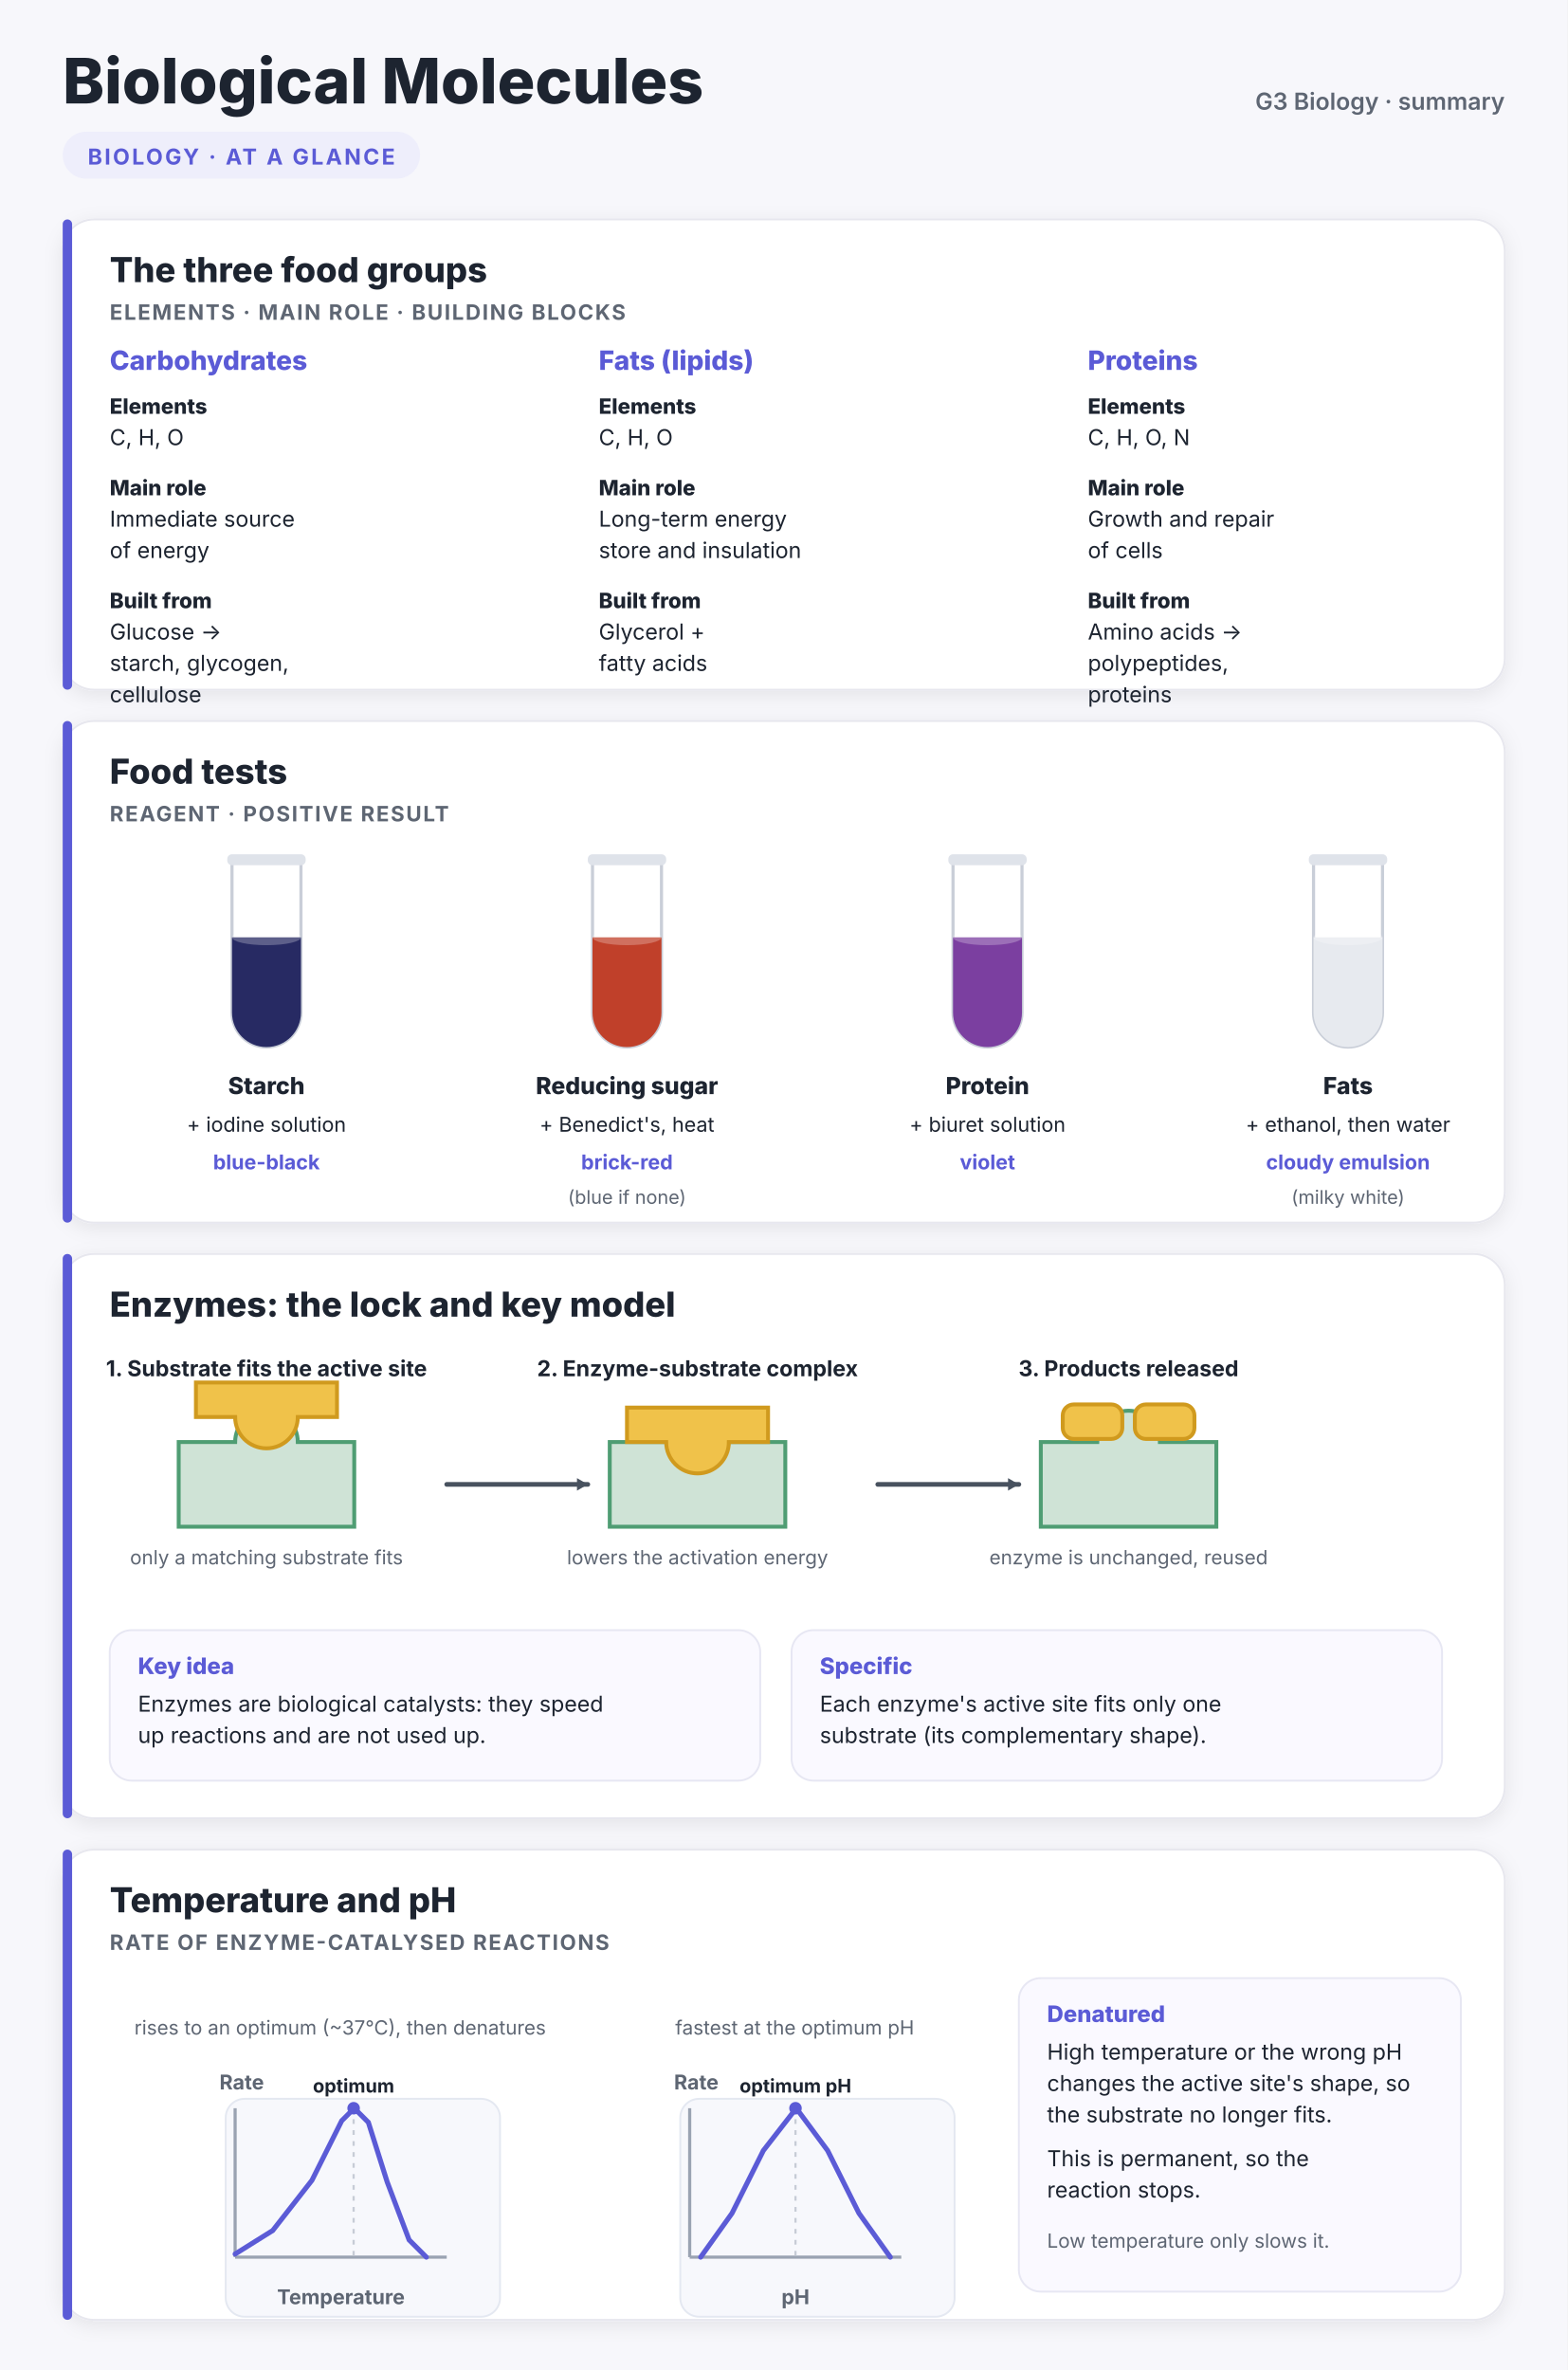
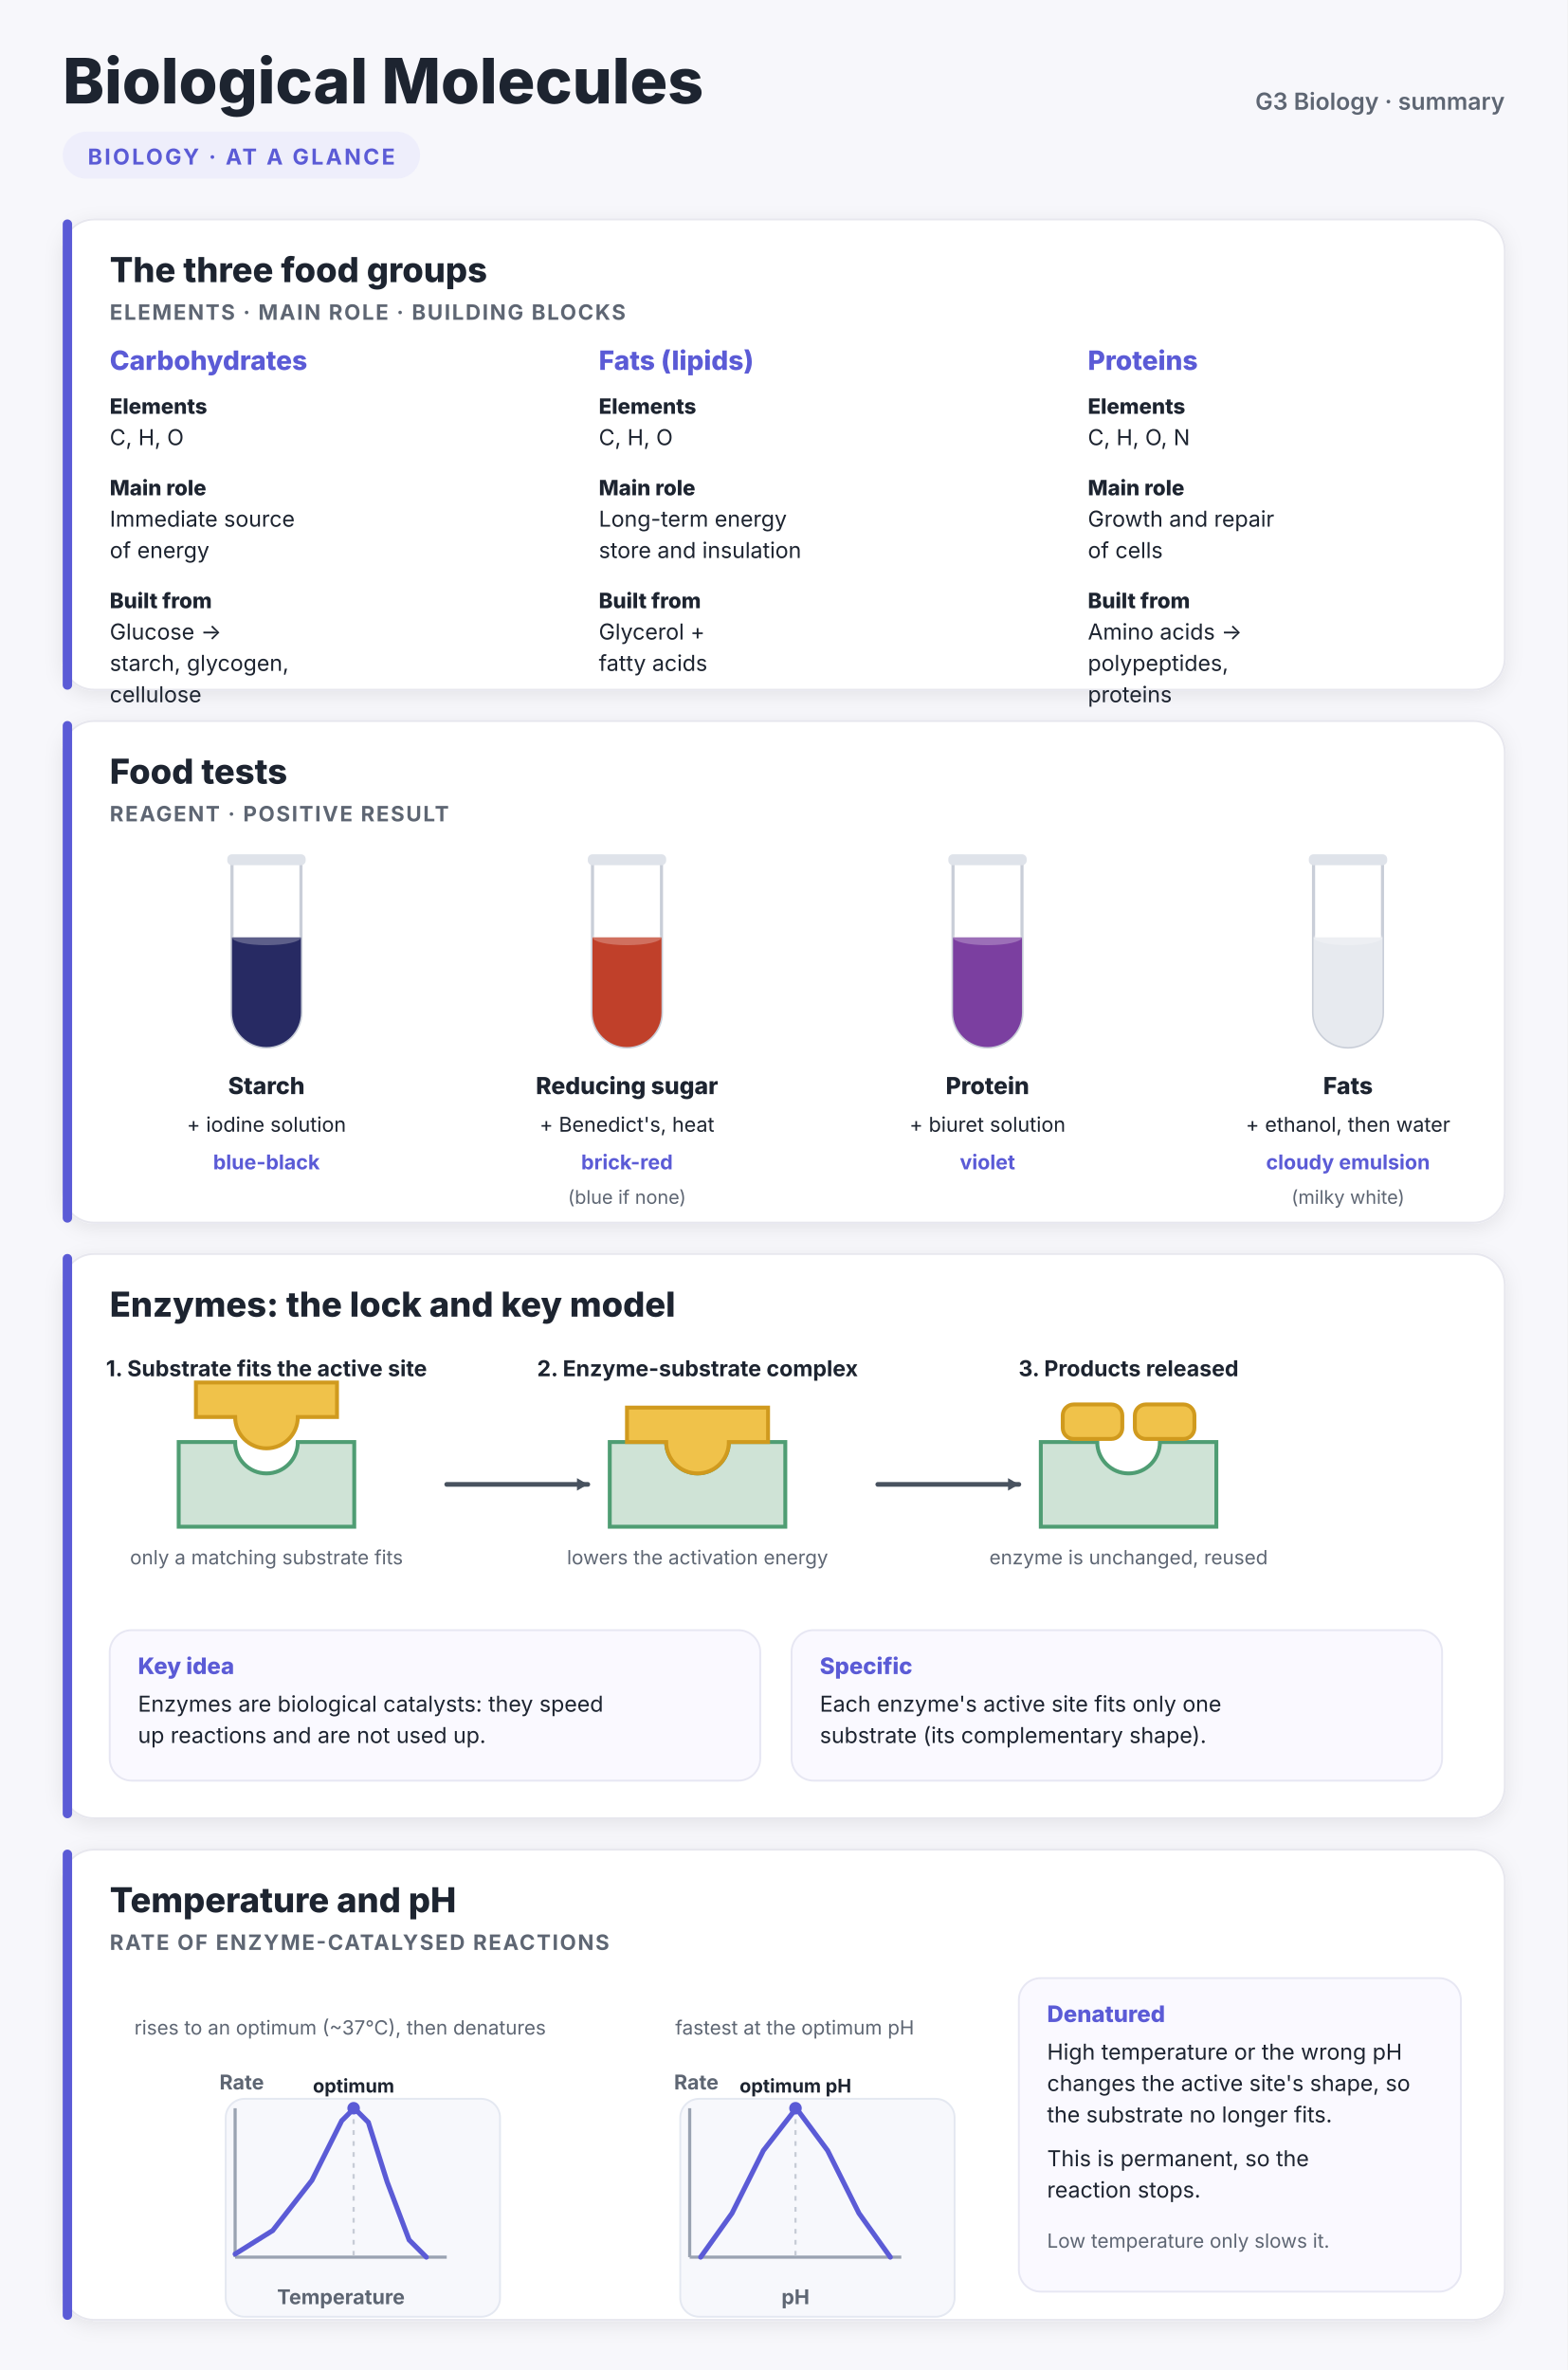
<svg xmlns="http://www.w3.org/2000/svg" viewBox="0 0 1000 1512" font-family="Inter, system-ui, -apple-system, 'Segoe UI', Roboto, sans-serif">
  <defs>
    <filter id="soft" x="-20%" y="-20%" width="140%" height="140%">
      <feDropShadow dx="0" dy="3" stdDeviation="6" flood-color="#1d2430" flood-opacity="0.08" />
    </filter>
    <style>
  .card{fill:#ffffff;stroke:#e7e7ee;stroke-width:1.2;filter:url(#soft)}
  .sect{font-size:22px;font-weight:800;fill:#1d2430}
  .sub{font-size:13.5px;font-weight:700;fill:#5e6673;letter-spacing:1.0px}
  .ink{fill:#1d2430}.ink2{fill:#5e6673}.body{font-size:15px;font-weight:500;fill:#1d2430}
 </style>
  </defs>
  <rect width="1000" height="1512" fill="#f7f7fb" />
  <text x="40" y="66" font-size="40" font-weight="800" fill="#1d2430">Biological Molecules</text>
  <rect x="40" y="84" width="228" height="30" rx="15" fill="#eeeefb" />
  <text x="56" y="105" font-size="14" font-weight="700" fill="#5b5bd6" letter-spacing="1.4">BIOLOGY · AT A GLANCE</text>
  <text x="960" y="70" text-anchor="end" font-size="15" font-weight="600" fill="#5e6673">G3 Biology · summary</text>
  <rect x="40" y="140" width="920" height="300" rx="20" class="card" />
  <rect x="40" y="140" width="6" height="300" rx="3" fill="#5b5bd6" />
  <text x="70" y="180" class="sect">The three food groups</text>
  <text x="70" y="204" class="sub">ELEMENTS · MAIN ROLE · BUILDING BLOCKS</text>
  <g transform="translate(70,236)">
    <text x="0" y="0" font-size="17" font-weight="800" fill="#5b5bd6">Carbohydrates</text>
    <text x="0" y="28" font-size="13.5" font-weight="800" fill="#1d2430">Elements</text>
    <text x="0" y="48" font-size="14" fill="#1d2430">C, H, O</text>
    <text x="0" y="80" font-size="13.5" font-weight="800" fill="#1d2430">Main role</text>
    <text x="0" y="100" font-size="14" fill="#1d2430">Immediate source</text>
    <text x="0" y="120" font-size="14" fill="#1d2430">of energy</text>
    <text x="0" y="152" font-size="13.5" font-weight="800" fill="#1d2430">Built from</text>
    <text x="0" y="172" font-size="14" fill="#1d2430">Glucose →</text>
    <text x="0" y="192" font-size="14" fill="#1d2430">starch, glycogen,</text>
    <text x="0" y="212" font-size="14" fill="#1d2430">cellulose</text>
    <text x="312" y="0" font-size="17" font-weight="800" fill="#5b5bd6">Fats (lipids)</text>
    <text x="312" y="28" font-size="13.5" font-weight="800" fill="#1d2430">Elements</text>
    <text x="312" y="48" font-size="14" fill="#1d2430">C, H, O</text>
    <text x="312" y="80" font-size="13.5" font-weight="800" fill="#1d2430">Main role</text>
    <text x="312" y="100" font-size="14" fill="#1d2430">Long-term energy</text>
    <text x="312" y="120" font-size="14" fill="#1d2430">store and insulation</text>
    <text x="312" y="152" font-size="13.5" font-weight="800" fill="#1d2430">Built from</text>
    <text x="312" y="172" font-size="14" fill="#1d2430">Glycerol +</text>
    <text x="312" y="192" font-size="14" fill="#1d2430">fatty acids</text>
    <text x="624" y="0" font-size="17" font-weight="800" fill="#5b5bd6">Proteins</text>
    <text x="624" y="28" font-size="13.5" font-weight="800" fill="#1d2430">Elements</text>
    <text x="624" y="48" font-size="14" fill="#1d2430">C, H, O, N</text>
    <text x="624" y="80" font-size="13.5" font-weight="800" fill="#1d2430">Main role</text>
    <text x="624" y="100" font-size="14" fill="#1d2430">Growth and repair</text>
    <text x="624" y="120" font-size="14" fill="#1d2430">of cells</text>
    <text x="624" y="152" font-size="13.5" font-weight="800" fill="#1d2430">Built from</text>
    <text x="624" y="172" font-size="14" fill="#1d2430">Amino acids →</text>
    <text x="624" y="192" font-size="14" fill="#1d2430">polypeptides,</text>
    <text x="624" y="212" font-size="14" fill="#1d2430">proteins</text>
  </g>
  <rect x="40" y="460" width="920" height="320" rx="20" class="card" />
  <rect x="40" y="460" width="6" height="320" rx="3" fill="#5b5bd6" />
  <text x="70" y="500" class="sect">Food tests</text>
  <text x="70" y="524" class="sub">REAGENT · POSITIVE RESULT</text>
  <g transform="translate(70,548)">
    <g transform="translate(0,0)">
      <clipPath id="t780">
        <path d="M78,0 v98 a22,22 0 0 0 44,0 v-98 z" />
      </clipPath>
      <path d="M78,0 v98 a22,22 0 0 0 44,0 v-98 z" fill="#ffffff" stroke="#c9ced8" stroke-width="2" />
      <g clip-path="url(#t780)">
        <rect x="76" y="50" width="48" height="74" fill="#272a63" />
        <ellipse cx="100" cy="50" rx="22" ry="5" fill="#ffffff" fill-opacity="0.25" />
      </g>
      <rect x="75" y="-3" width="50" height="7" rx="3" fill="#dfe3ea" />
      <text x="100" y="150" text-anchor="middle" font-size="15" font-weight="800" fill="#1d2430">Starch</text>
      <text x="100" y="174" text-anchor="middle" font-size="13" fill="#1d2430">+ iodine solution</text>
      <text x="100" y="198" text-anchor="middle" font-size="13" font-weight="700" fill="#5b5bd6">blue-black</text>
    </g>
    <g transform="translate(230,0)">
      <clipPath id="t780">
        <path d="M78,0 v98 a22,22 0 0 0 44,0 v-98 z" />
      </clipPath>
      <path d="M78,0 v98 a22,22 0 0 0 44,0 v-98 z" fill="#ffffff" stroke="#c9ced8" stroke-width="2" />
      <g clip-path="url(#t780)">
        <rect x="76" y="50" width="48" height="74" fill="#c0402a" />
        <ellipse cx="100" cy="50" rx="22" ry="5" fill="#ffffff" fill-opacity="0.25" />
      </g>
      <rect x="75" y="-3" width="50" height="7" rx="3" fill="#dfe3ea" />
      <text x="100" y="150" text-anchor="middle" font-size="15" font-weight="800" fill="#1d2430">Reducing sugar</text>
      <text x="100" y="174" text-anchor="middle" font-size="13" fill="#1d2430">+ Benedict's, heat</text>
      <text x="100" y="198" text-anchor="middle" font-size="13" font-weight="700" fill="#5b5bd6">brick-red</text>
      <text x="100" y="220" text-anchor="middle" font-size="12" fill="#5e6673">(blue if none)</text>
    </g>
    <g transform="translate(460,0)">
      <clipPath id="t780">
        <path d="M78,0 v98 a22,22 0 0 0 44,0 v-98 z" />
      </clipPath>
      <path d="M78,0 v98 a22,22 0 0 0 44,0 v-98 z" fill="#ffffff" stroke="#c9ced8" stroke-width="2" />
      <g clip-path="url(#t780)">
        <rect x="76" y="50" width="48" height="74" fill="#7b3fa0" />
        <ellipse cx="100" cy="50" rx="22" ry="5" fill="#ffffff" fill-opacity="0.25" />
      </g>
      <rect x="75" y="-3" width="50" height="7" rx="3" fill="#dfe3ea" />
      <text x="100" y="150" text-anchor="middle" font-size="15" font-weight="800" fill="#1d2430">Protein</text>
      <text x="100" y="174" text-anchor="middle" font-size="13" fill="#1d2430">+ biuret solution</text>
      <text x="100" y="198" text-anchor="middle" font-size="13" font-weight="700" fill="#5b5bd6">violet</text>
    </g>
    <g transform="translate(690,0)">
      <clipPath id="t780">
        <path d="M78,0 v98 a22,22 0 0 0 44,0 v-98 z" />
      </clipPath>
      <path d="M78,0 v98 a22,22 0 0 0 44,0 v-98 z" fill="#ffffff" stroke="#c9ced8" stroke-width="2" />
      <g clip-path="url(#t780)">
        <rect x="76" y="50" width="48" height="74" fill="#e7eaef" />
        <ellipse cx="100" cy="50" rx="22" ry="5" fill="#ffffff" fill-opacity="0.25" />
      </g>
      <rect x="75" y="-3" width="50" height="7" rx="3" fill="#dfe3ea" />
      <text x="100" y="150" text-anchor="middle" font-size="15" font-weight="800" fill="#1d2430">Fats</text>
      <text x="100" y="174" text-anchor="middle" font-size="13" fill="#1d2430">+ ethanol, then water</text>
      <text x="100" y="198" text-anchor="middle" font-size="13" font-weight="700" fill="#5b5bd6">cloudy emulsion</text>
      <text x="100" y="220" text-anchor="middle" font-size="12" fill="#5e6673">(milky white)</text>
    </g>
  </g>
  <rect x="40" y="800" width="920" height="360" rx="20" class="card" />
  <rect x="40" y="800" width="6" height="360" rx="3" fill="#5b5bd6" />
  <text x="70" y="840" class="sect">Enzymes: the lock and key model</text>
  <g>
    <text x="170" y="878" text-anchor="middle" font-size="14" font-weight="700" fill="#1d2430">1. Substrate fits the active site</text>
-     <path d="M114.0,920 H150 A20,20 0 0 1 190,920 H226.0 V974 H114.0 Z" fill="#cfe3d6" stroke="#4f9d73" stroke-width="2.5" />
+     <path d="M114.0,920 H150 A20,20 0 0 0 190,920 H226.0 V974 H114.0 Z" fill="#cfe3d6" stroke="#4f9d73" stroke-width="2.5" />
    <path d="M125.0,882 H215.0 V904 H190 A20,20 0 0 1 150,904 H125.0 Z" fill="#f0c24a" stroke="#d09a1e" stroke-width="2.5" />
    <text x="170" y="998" text-anchor="middle" font-size="12.5" fill="#5e6673">only a matching substrate fits</text>
    <line x1="285" y1="947" x2="375" y2="947" stroke="#48525f" stroke-width="3" stroke-linecap="round" />
    <path d="M375.0,947.0 L368.1,951.0 L368.1,943.0 Z" fill="#48525f" />
    <text x="445" y="878" text-anchor="middle" font-size="14" font-weight="700" fill="#1d2430">2. Enzyme-substrate complex</text>
-     <path d="M389.0,920 H425 A20,20 0 0 1 465,920 H501.0 V974 H389.0 Z" fill="#cfe3d6" stroke="#4f9d73" stroke-width="2.5" />
+     <path d="M389.0,920 H425 A20,20 0 0 0 465,920 H501.0 V974 H389.0 Z" fill="#cfe3d6" stroke="#4f9d73" stroke-width="2.5" />
    <path d="M400.0,898 H490.0 V920 H465 A20,20 0 0 1 425,920 H400.0 Z" fill="#f0c24a" stroke="#d09a1e" stroke-width="2.5" />
    <text x="445" y="998" text-anchor="middle" font-size="12.5" fill="#5e6673">lowers the activation energy</text>
    <line x1="560" y1="947" x2="650" y2="947" stroke="#48525f" stroke-width="3" stroke-linecap="round" />
    <path d="M650.0,947.0 L643.1,951.0 L643.1,943.0 Z" fill="#48525f" />
    <text x="720" y="878" text-anchor="middle" font-size="14" font-weight="700" fill="#1d2430">3. Products released</text>
-     <path d="M664.0,920 H700 A20,20 0 0 1 740,920 H776.0 V974 H664.0 Z" fill="#cfe3d6" stroke="#4f9d73" stroke-width="2.5" />
+     <path d="M664.0,920 H700 A20,20 0 0 0 740,920 H776.0 V974 H664.0 Z" fill="#cfe3d6" stroke="#4f9d73" stroke-width="2.5" />
    <rect x="678" y="896" width="38" height="22" rx="7" fill="#f0c24a" stroke="#d09a1e" stroke-width="2.5" />
    <rect x="724" y="896" width="38" height="22" rx="7" fill="#f0c24a" stroke="#d09a1e" stroke-width="2.5" />
    <text x="720" y="998" text-anchor="middle" font-size="12.5" fill="#5e6673">enzyme is unchanged, reused</text>
  </g>
  <g transform="translate(70,1040)" font-size="14">
    <rect x="0" y="0" width="415" height="96" rx="14" fill="#faf9ff" stroke="#e7e7f3" stroke-width="1.2" />
    <text x="18" y="28" font-size="14.5" font-weight="800" fill="#5b5bd6">Key idea</text>
    <text x="18" y="52" class="ink">Enzymes are biological catalysts: they speed</text>
    <text x="18" y="72" class="ink">up reactions and are not used up.</text>
    <rect x="435" y="0" width="415" height="96" rx="14" fill="#faf9ff" stroke="#e7e7f3" stroke-width="1.2" />
    <text x="453" y="28" font-size="14.5" font-weight="800" fill="#5b5bd6">Specific</text>
    <text x="453" y="52" class="ink">Each enzyme's active site fits only one</text>
    <text x="453" y="72" class="ink">substrate (its complementary shape).</text>
  </g>
  <rect x="40" y="1180" width="920" height="300" rx="20" class="card" />
  <rect x="40" y="1180" width="6" height="300" rx="3" fill="#5b5bd6" />
  <text x="70" y="1220" class="sect">Temperature and pH</text>
  <text x="70" y="1244" class="sub">RATE OF ENZYME-CATALYSED REACTIONS</text>
  <text x="217" y="1298" text-anchor="middle" font-size="12.5" fill="#5e6673">rises to an optimum (~37°C), then denatures</text>
  <rect x="144" y="1339" width="175" height="139" rx="12" fill="#f7f8fc" stroke="#e4e8f1" stroke-width="1.2" />
  <line x1="150" y1="1440" x2="285" y2="1440" stroke="#9aa3b2" stroke-width="2" />
  <line x1="150" y1="1440" x2="150" y2="1345" stroke="#9aa3b2" stroke-width="2" />
  <path d="M150,1438 L174,1423 L199,1391 L218,1353 L226,1345 L235,1354 L247,1392 L261,1429 L272,1440" fill="none" stroke="#5b5bd6" stroke-width="3.2" stroke-linecap="round" />
  <text x="217.5" y="1470" text-anchor="middle" font-size="13" font-weight="700" fill="#5e6673">Temperature</text>
  <text x="140" y="1333" font-size="13" font-weight="700" fill="#5e6673">Rate</text>
  <line x1="225.6" y1="1345.0" x2="225.6" y2="1440" stroke="#c7ccd6" stroke-width="1.4" stroke-dasharray="3,4" />
  <circle cx="225.6" cy="1345.0" r="4" fill="#5b5bd6" />
  <text x="225.6" y="1335.0" text-anchor="middle" font-size="12" font-weight="700" fill="#1d2430">optimum</text>
  <text x="507" y="1298" text-anchor="middle" font-size="12.5" fill="#5e6673">fastest at the optimum pH</text>
  <rect x="434" y="1339" width="175" height="139" rx="12" fill="#f7f8fc" stroke="#e4e8f1" stroke-width="1.2" />
  <line x1="440" y1="1440" x2="575" y2="1440" stroke="#9aa3b2" stroke-width="2" />
  <line x1="440" y1="1440" x2="440" y2="1345" stroke="#9aa3b2" stroke-width="2" />
  <path d="M447,1440 L467,1412 L487,1372 L508,1345 L528,1372 L548,1412 L568,1440" fill="none" stroke="#5b5bd6" stroke-width="3.2" stroke-linecap="round" />
  <text x="507.5" y="1470" text-anchor="middle" font-size="13" font-weight="700" fill="#5e6673">pH</text>
  <text x="430" y="1333" font-size="13" font-weight="700" fill="#5e6673">Rate</text>
  <line x1="507.5" y1="1345.0" x2="507.5" y2="1440" stroke="#c7ccd6" stroke-width="1.4" stroke-dasharray="3,4" />
  <circle cx="507.5" cy="1345.0" r="4" fill="#5b5bd6" />
  <text x="507.5" y="1335.0" text-anchor="middle" font-size="12" font-weight="700" fill="#1d2430">optimum pH</text>
  <g transform="translate(650,1262)" font-size="14">
    <rect x="0" y="0" width="282" height="200" rx="14" fill="#faf9ff" stroke="#e7e7f3" stroke-width="1.2" />
    <text x="18" y="28" font-size="14.5" font-weight="800" fill="#5b5bd6">Denatured</text>
    <text x="18" y="52" class="ink">High temperature or the wrong pH</text>
    <text x="18" y="72" class="ink">changes the active site's shape, so</text>
    <text x="18" y="92" class="ink">the substrate no longer fits.</text>
    <text x="18" y="120" class="ink">This is permanent, so the</text>
    <text x="18" y="140" class="ink">reaction stops.</text>
    <text x="18" y="172" font-size="12.5" fill="#5e6673">Low temperature only slows it.</text>
  </g>
</svg>
